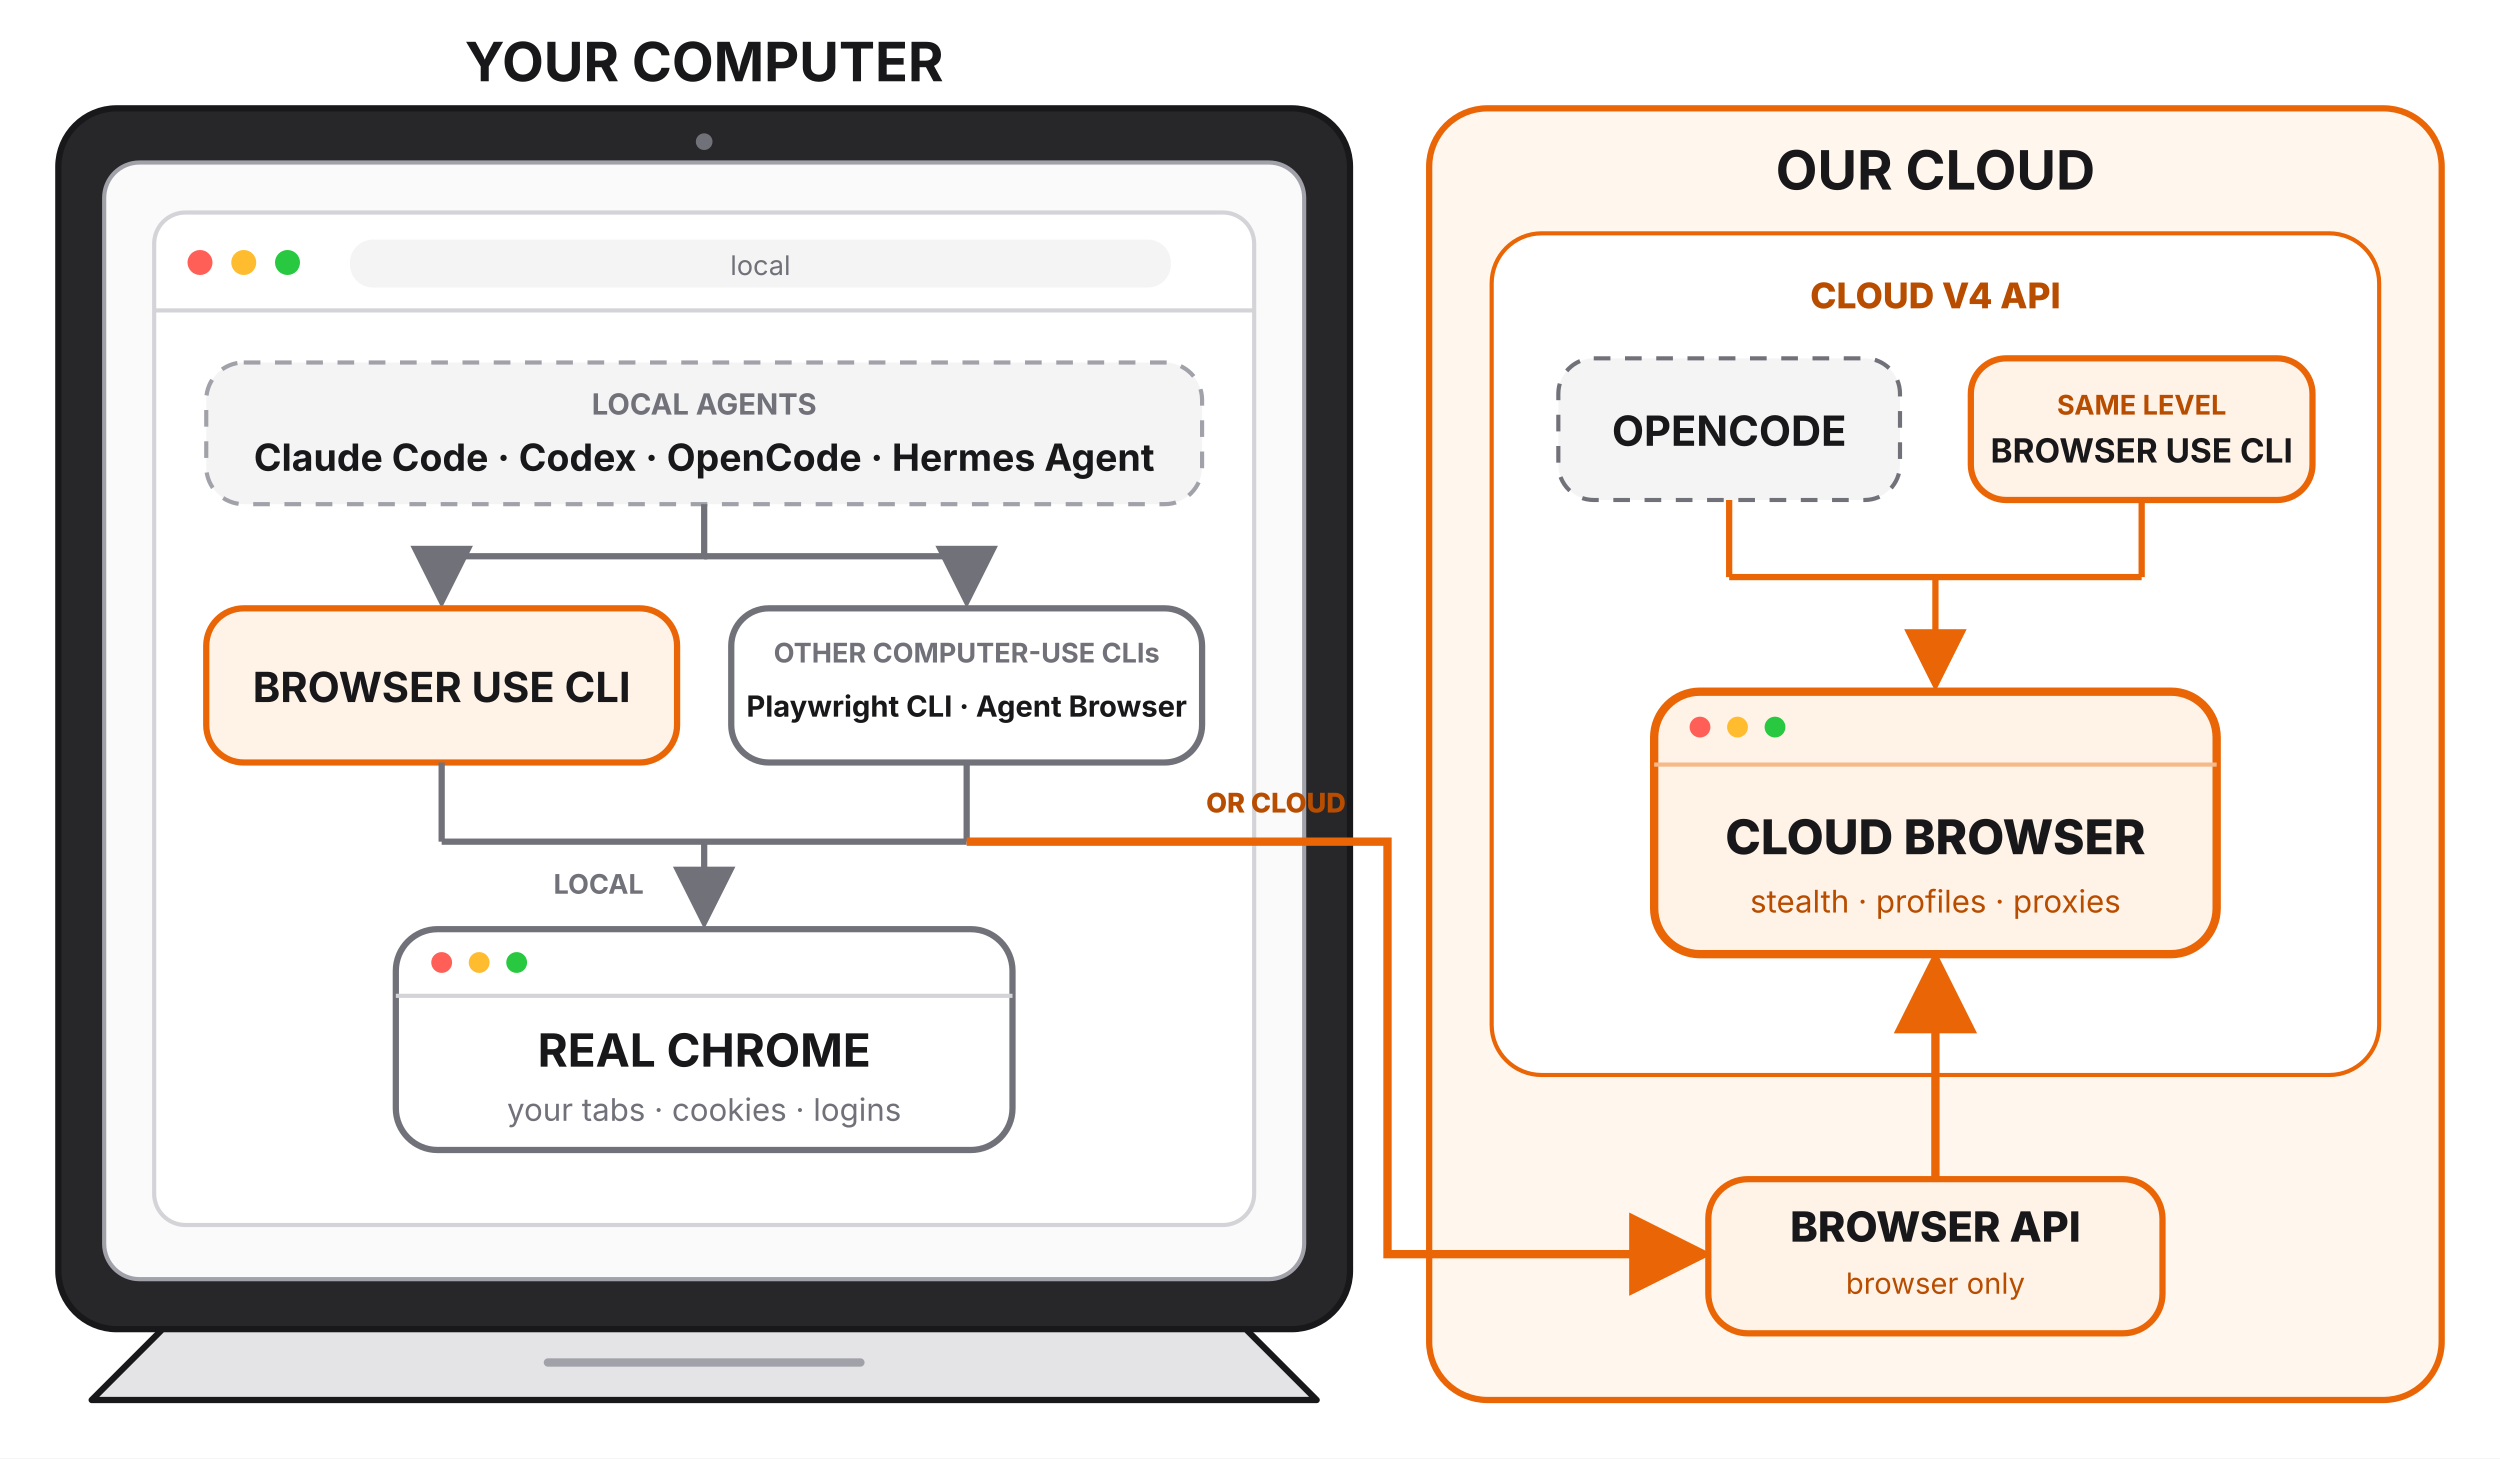
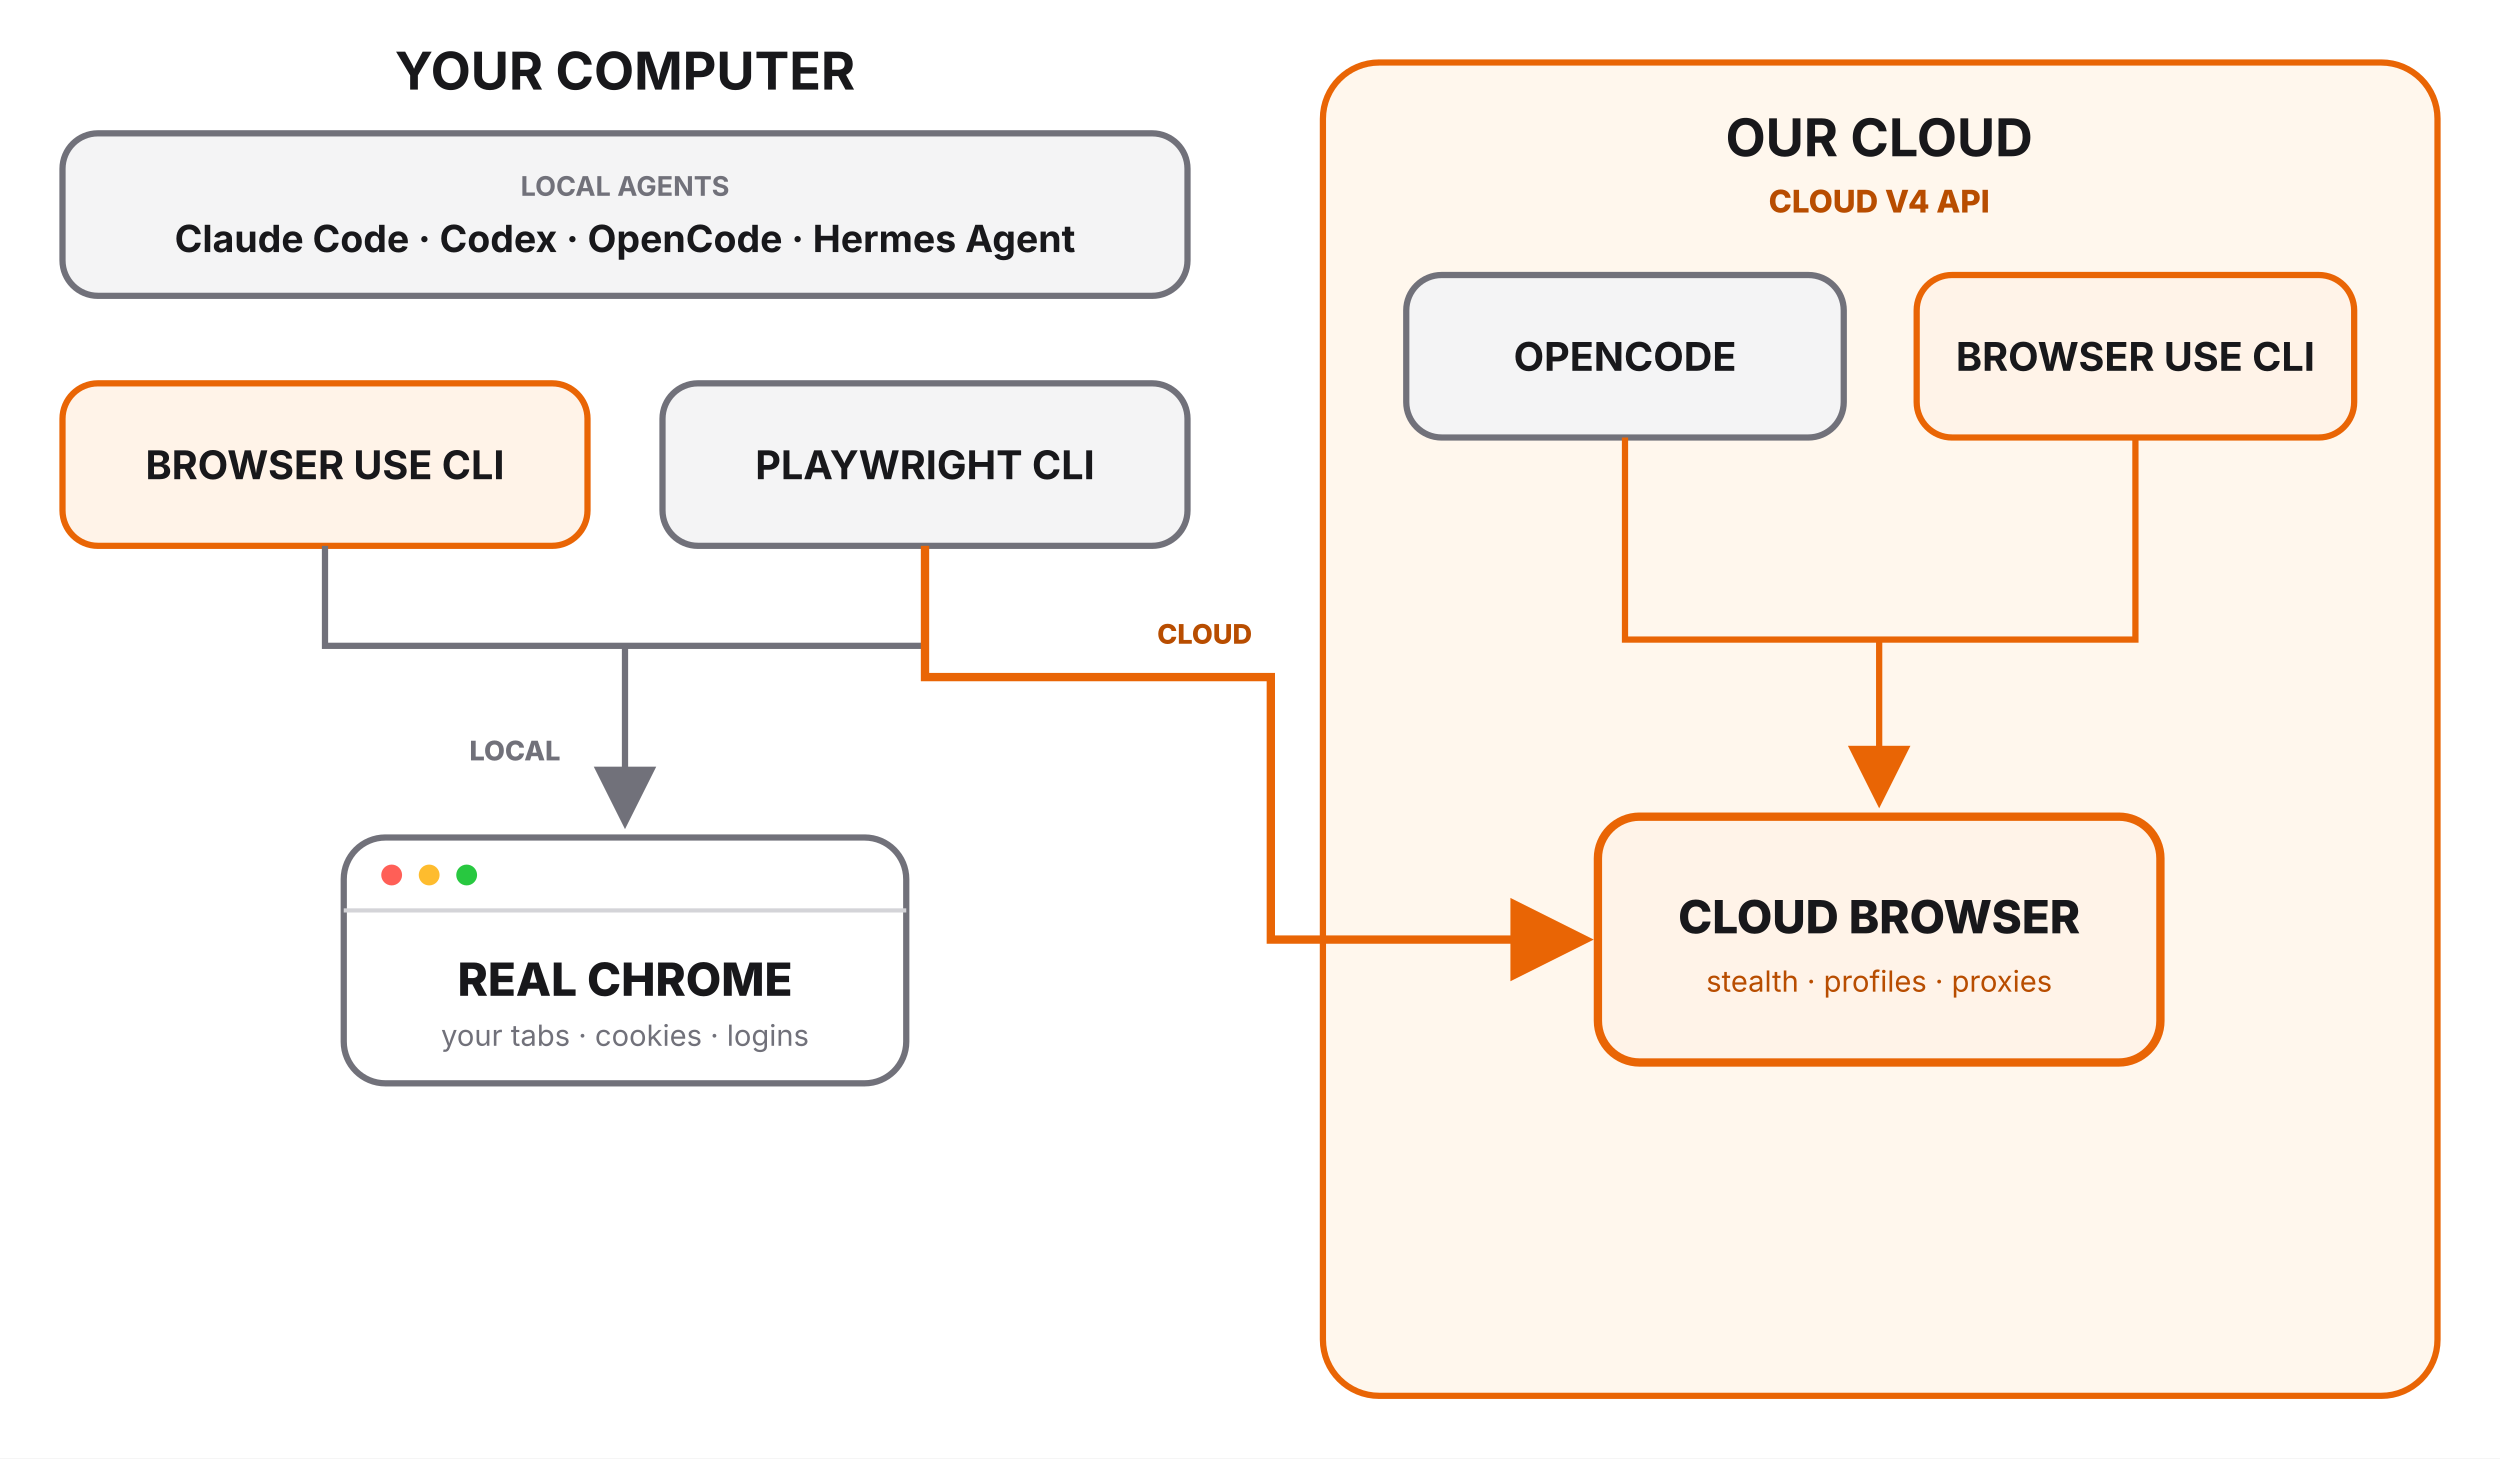
<svg xmlns="http://www.w3.org/2000/svg" width="1200" height="700" viewBox="0 0 1200 700" role="img" aria-labelledby="title desc">
  <defs>
-     <marker id="arrow-orange" markerWidth="10" markerHeight="10" refX="8" refY="5" orient="auto">
+     <marker id="orange-arrow" markerWidth="10" markerHeight="10" refX="8" refY="5" orient="auto">
      <path d="M0 0L10 5L0 10Z" fill="#E96505" />
    </marker>
-     <marker id="arrow-gray" markerWidth="10" markerHeight="10" refX="8" refY="5" orient="auto">
+     <marker id="gray-arrow" markerWidth="10" markerHeight="10" refX="8" refY="5" orient="auto">
      <path d="M0 0L10 5L0 10Z" fill="#71717A" />
    </marker>
  </defs>
  <rect width="1200" height="700" fill="#FFFFFF" />
  <g font-family="Inter, ui-sans-serif, system-ui, sans-serif">
-     <text x="338" y="39" font-size="26" font-weight="750" fill="#18181B" text-anchor="middle">YOUR COMPUTER</text>
-     <rect x="28" y="52" width="620" height="586" rx="28" fill="#27272A" stroke="#18181B" stroke-width="3" />
-     <circle cx="338" cy="68" r="4" fill="#71717A" />
-     <rect x="50" y="78" width="576" height="536" rx="17" fill="#FAFAFA" stroke="#A1A1AA" stroke-width="2" />
-     <rect x="74" y="102" width="528" height="486" rx="15" fill="#FFFFFF" stroke="#D4D4D8" stroke-width="2" />
-     <path d="M74 149H602" stroke="#D4D4D8" stroke-width="2" />
-     <circle cx="96" cy="126" r="6" fill="#FF5F57" />
-     <circle cx="117" cy="126" r="6" fill="#FEBC2E" />
-     <circle cx="138" cy="126" r="6" fill="#28C840" />
-     <rect x="168" y="115" width="394" height="23" rx="11" fill="#F4F4F5" />
-     <text x="365" y="132" font-size="13" fill="#71717A" text-anchor="middle">local</text>
-     <rect x="99" y="174" width="478" height="68" rx="18" fill="#F4F4F5" stroke="#A1A1AA" stroke-width="2" stroke-dasharray="8 7" />
-     <text x="338" y="199" font-size="14" font-weight="700" fill="#71717A" text-anchor="middle">LOCAL AGENTS</text>
-     <text x="338" y="226" font-size="18" font-weight="650" fill="#18181B" text-anchor="middle">Claude Code · Codex · OpenCode · Hermes Agent</text>
-     <path d="M338 242V267H212V286" fill="none" stroke="#71717A" stroke-width="3" marker-end="url(#arrow-gray)" />
-     <path d="M338 267H464V286" fill="none" stroke="#71717A" stroke-width="3" marker-end="url(#arrow-gray)" />
-     <rect x="99" y="292" width="226" height="74" rx="18" fill="#FFF3E8" stroke="#E96505" stroke-width="3" />
-     <text x="212" y="337" font-size="20" font-weight="750" fill="#18181B" text-anchor="middle">BROWSER USE CLI</text>
-     <rect x="351" y="292" width="226" height="74" rx="18" fill="#FFFFFF" stroke="#71717A" stroke-width="3" />
-     <text x="464" y="318" font-size="13" font-weight="700" fill="#71717A" text-anchor="middle">OTHER COMPUTER-USE CLIs</text>
-     <text x="464" y="344" font-size="14" font-weight="650" fill="#18181B" text-anchor="middle">Playwright CLI · Agent Browser</text>
-     <path d="M212 366V404M464 366V404M212 404H464M338 404V440" fill="none" stroke="#71717A" stroke-width="3" marker-end="url(#arrow-gray)" />
-     <text x="309" y="429" font-size="13" font-weight="700" fill="#71717A" text-anchor="end">LOCAL</text>
-     <rect x="190" y="446" width="296" height="106" rx="20" fill="#FFFFFF" stroke="#71717A" stroke-width="3" />
-     <path d="M190 478H486" stroke="#D4D4D8" stroke-width="2" />
-     <circle cx="212" cy="462" r="5" fill="#FF5F57" />
-     <circle cx="230" cy="462" r="5" fill="#FEBC2E" />
-     <circle cx="248" cy="462" r="5" fill="#28C840" />
-     <text x="338" y="512" font-size="22" font-weight="750" fill="#18181B" text-anchor="middle">REAL CHROME</text>
-     <text x="338" y="538" font-size="15" fill="#71717A" text-anchor="middle">your tabs · cookies · logins</text>
-     <path d="M78 638H598L632 672H44Z" fill="#E4E4E7" stroke="#18181B" stroke-width="3" stroke-linejoin="round" />
-     <path d="M263 654H413" stroke="#A1A1AA" stroke-width="4" stroke-linecap="round" />
-     <rect x="686" y="52" width="486" height="620" rx="28" fill="#FFF7ED" stroke="#E96505" stroke-width="3" />
-     <text x="929" y="91" font-size="26" font-weight="750" fill="#18181B" text-anchor="middle">OUR CLOUD</text>
-     <rect x="716" y="112" width="426" height="404" rx="24" fill="#FFFFFF" stroke="#E96505" stroke-width="2" />
-     <text x="929" y="148" font-size="17" font-weight="800" fill="#B84D00" text-anchor="middle">CLOUD V4 API</text>
-     <rect x="748" y="172" width="164" height="68" rx="17" fill="#F4F4F5" stroke="#71717A" stroke-width="2" stroke-dasharray="8 7" />
-     <text x="830" y="214" font-size="20" font-weight="750" fill="#18181B" text-anchor="middle">OPENCODE</text>
-     <rect x="946" y="172" width="164" height="68" rx="17" fill="#FFF3E8" stroke="#E96505" stroke-width="3" />
-     <text x="1028" y="199" font-size="13" font-weight="700" fill="#B84D00" text-anchor="middle">SAME LEVEL</text>
-     <text x="1028" y="222" font-size="16" font-weight="750" fill="#18181B" text-anchor="middle">BROWSER USE CLI</text>
-     <path d="M830 240V277M1028 240V277M830 277H1028M929 277V326" fill="none" stroke="#E96505" stroke-width="3" marker-end="url(#arrow-orange)" />
-     <rect x="794" y="332" width="270" height="126" rx="22" fill="#FFF3E8" stroke="#E96505" stroke-width="4" />
-     <path d="M794 367H1064" stroke="#F6B98A" stroke-width="2" />
-     <circle cx="816" cy="349" r="5" fill="#FF5F57" />
-     <circle cx="834" cy="349" r="5" fill="#FEBC2E" />
-     <circle cx="852" cy="349" r="5" fill="#28C840" />
-     <text x="929" y="410" font-size="23" font-weight="800" fill="#18181B" text-anchor="middle">CLOUD BROWSER</text>
-     <text x="929" y="438" font-size="15" fill="#B84D00" text-anchor="middle">stealth · profiles · proxies</text>
-     <path d="M464 404H666V602H814" fill="none" stroke="#E96505" stroke-width="4" marker-end="url(#arrow-orange)" />
-     <text x="646" y="390" font-size="13" font-weight="800" fill="#B84D00" text-anchor="end">OR CLOUD</text>
-     <rect x="820" y="566" width="218" height="74" rx="19" fill="#FFF3E8" stroke="#E96505" stroke-width="3" />
-     <text x="929" y="596" font-size="20" font-weight="800" fill="#18181B" text-anchor="middle">BROWSER API</text>
-     <text x="929" y="621" font-size="14" fill="#B84D00" text-anchor="middle">browser only</text>
-     <path d="M929 566V464" fill="none" stroke="#E96505" stroke-width="4" marker-end="url(#arrow-orange)" />
+     <text x="300" y="43" fill="#18181B" font-size="25" font-weight="750" text-anchor="middle">YOUR COMPUTER</text>
+     <rect x="30" y="64" width="540" height="78" rx="17" fill="#F4F4F5" stroke="#71717A" stroke-width="3" />
+     <text x="300" y="94" fill="#71717A" font-size="13" font-weight="750" text-anchor="middle">LOCAL AGENTS</text>
+     <text x="300" y="121" fill="#18181B" font-size="18" font-weight="650" text-anchor="middle">Claude Code · Codex · OpenCode · Hermes Agent</text>
+     <rect x="30" y="184" width="252" height="78" rx="17" fill="#FFF3E8" stroke="#E96505" stroke-width="3" />
+     <text x="156" y="230" fill="#18181B" font-size="19" font-weight="750" text-anchor="middle">BROWSER USE CLI</text>
+     <rect x="318" y="184" width="252" height="78" rx="17" fill="#F4F4F5" stroke="#71717A" stroke-width="3" />
+     <text x="444" y="230" fill="#18181B" font-size="19" font-weight="750" text-anchor="middle">PLAYWRIGHT CLI</text>
+     <path d="M156 262V310H300M444 262V310H300V392" fill="none" stroke="#71717A" stroke-width="3" marker-end="url(#gray-arrow)" />
+     <text x="269" y="365" fill="#71717A" font-size="13" font-weight="800" text-anchor="end">LOCAL</text>
+     <rect x="165" y="402" width="270" height="118" rx="20" fill="#FFFFFF" stroke="#71717A" stroke-width="3" />
+     <path d="M165 437H435" stroke="#D4D4D8" stroke-width="2" />
+     <circle cx="188" cy="420" r="5" fill="#FF5F57" />
+     <circle cx="206" cy="420" r="5" fill="#FEBC2E" />
+     <circle cx="224" cy="420" r="5" fill="#28C840" />
+     <text x="300" y="478" fill="#18181B" font-size="22" font-weight="800" text-anchor="middle">REAL CHROME</text>
+     <text x="300" y="502" fill="#71717A" font-size="14" text-anchor="middle">your tabs · cookies · logins</text>
+     <rect x="635" y="30" width="535" height="640" rx="27" fill="#FFF7ED" stroke="#E96505" stroke-width="3" />
+     <text x="902" y="75" fill="#18181B" font-size="25" font-weight="750" text-anchor="middle">OUR CLOUD</text>
+     <text x="902" y="102" fill="#B84D00" font-size="15" font-weight="800" text-anchor="middle">CLOUD V4 API</text>
+     <rect x="675" y="132" width="210" height="78" rx="17" fill="#F4F4F5" stroke="#71717A" stroke-width="3" />
+     <text x="780" y="178" fill="#18181B" font-size="19" font-weight="750" text-anchor="middle">OPENCODE</text>
+     <rect x="920" y="132" width="210" height="78" rx="17" fill="#FFF3E8" stroke="#E96505" stroke-width="3" />
+     <text x="1025" y="178" fill="#18181B" font-size="19" font-weight="750" text-anchor="middle">BROWSER USE CLI</text>
+     <path d="M780 210V307H902M1025 210V307H902V382" fill="none" stroke="#E96505" stroke-width="3" marker-end="url(#orange-arrow)" />
+     <rect x="767" y="392" width="270" height="118" rx="20" fill="#FFF3E8" stroke="#E96505" stroke-width="4" />
+     <text x="902" y="448" fill="#18181B" font-size="22" font-weight="800" text-anchor="middle">CLOUD BROWSER</text>
+     <text x="902" y="476" fill="#B84D00" font-size="14" text-anchor="middle">stealth · profiles · proxies</text>
+     <path d="M444 262V325H610V451H757" fill="none" stroke="#E96505" stroke-width="4" marker-end="url(#orange-arrow)" />
+     <text x="601" y="309" fill="#B84D00" font-size="13" font-weight="800" text-anchor="end">CLOUD</text>
  </g>
</svg>
